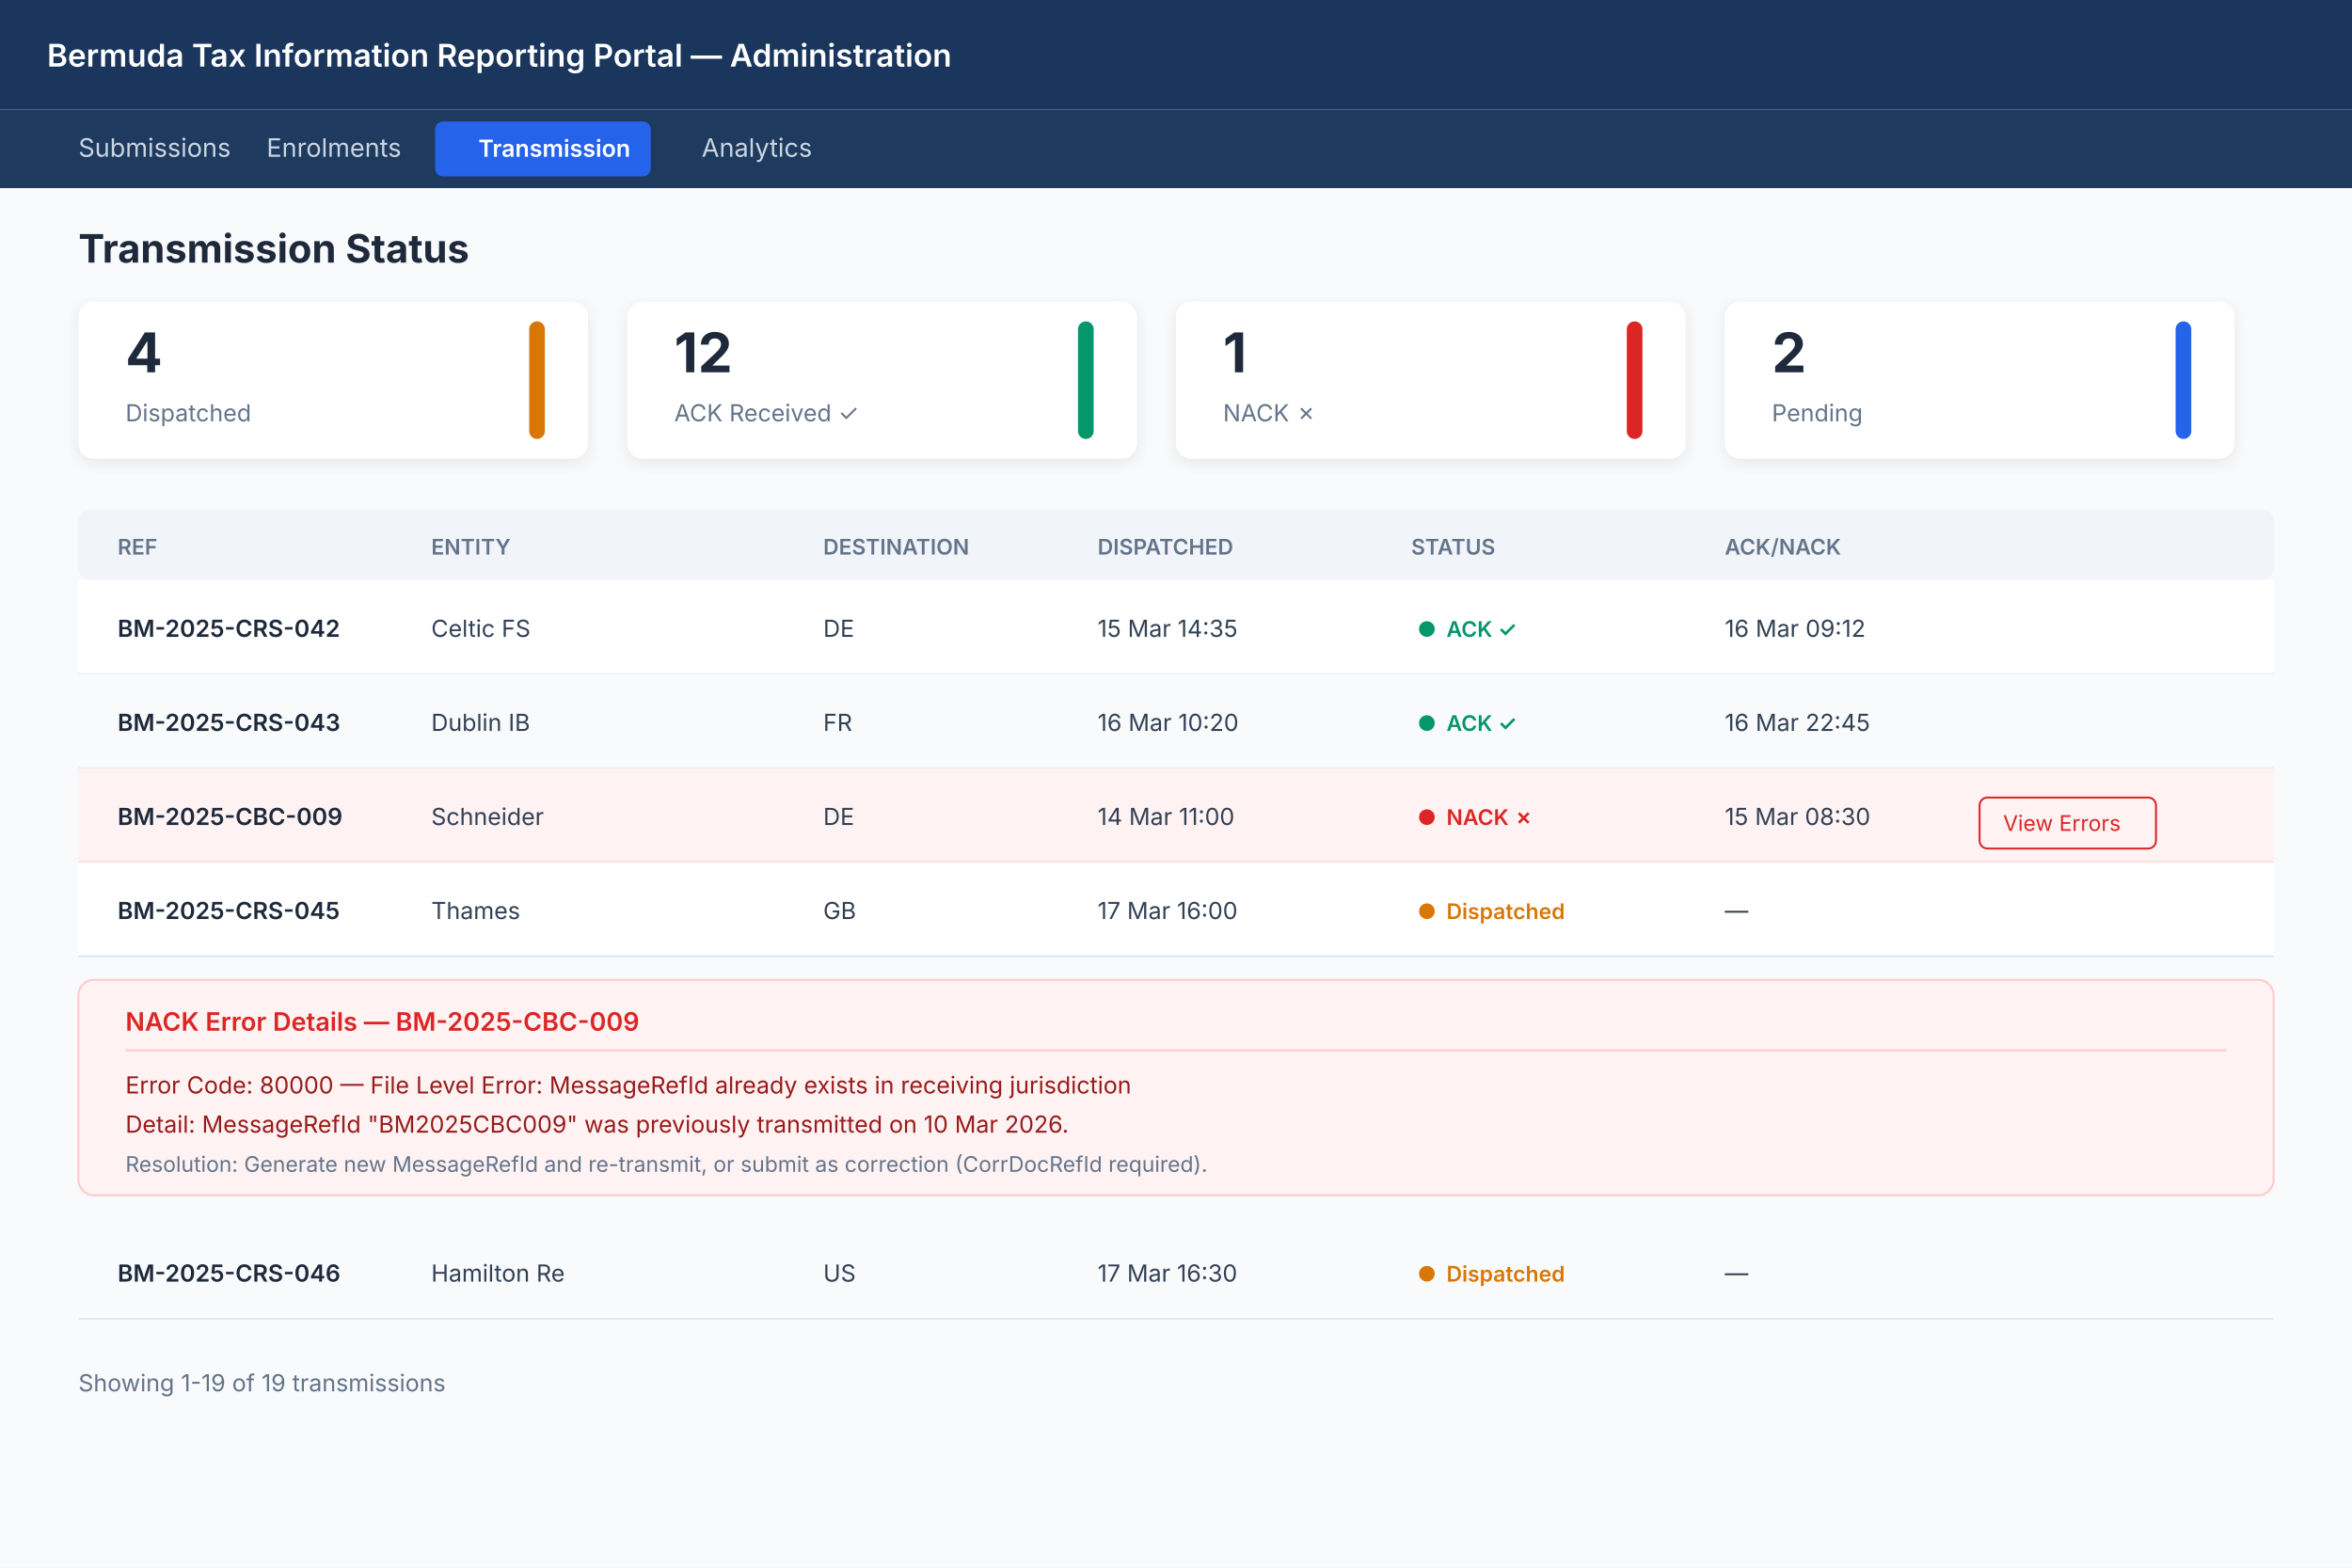
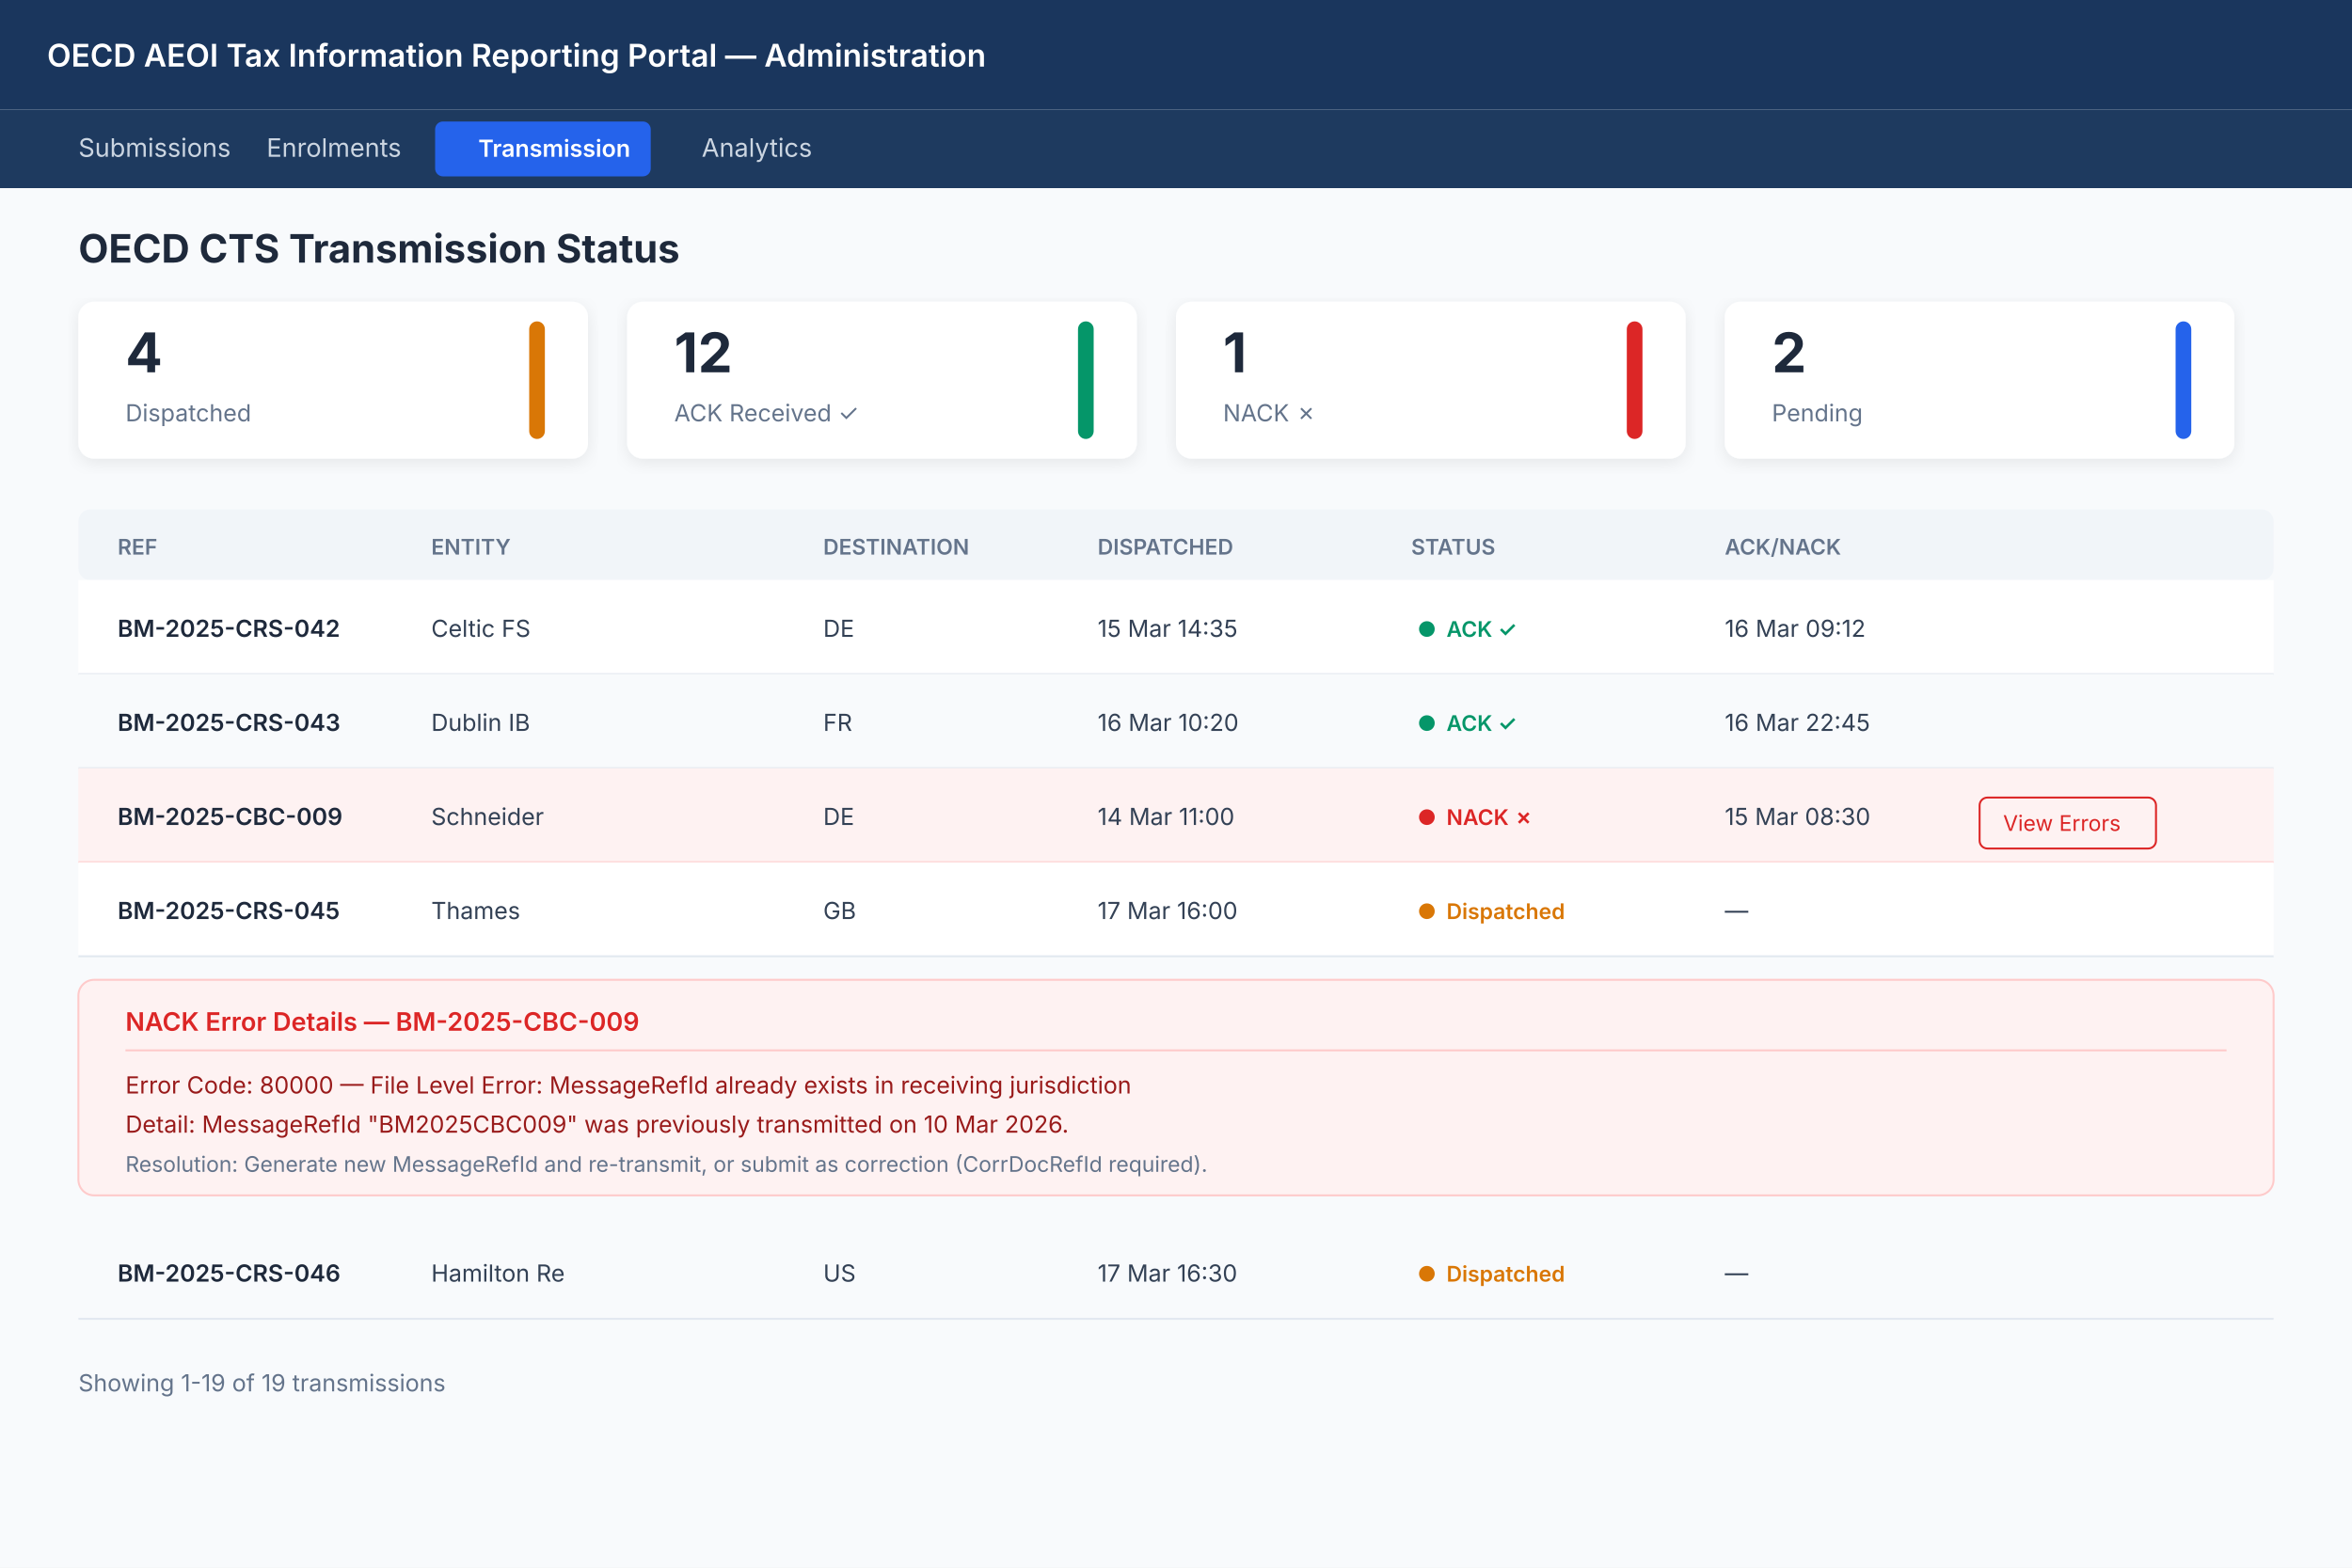
<svg xmlns="http://www.w3.org/2000/svg" viewBox="0 0 1200 800" width="1200" height="800">
  <defs>
    <style>
      text { font-family: Inter, -apple-system, sans-serif; }
      .header-text { fill: #ffffff; font-size: 16px; font-weight: 600; }
      .nav-text { fill: #cbd5e1; font-size: 13px; }
      .nav-active { fill: #ffffff; font-weight: 600; }
      .title { fill: #1e293b; font-size: 20px; font-weight: 700; }
      .card-number { fill: #1e293b; font-size: 28px; font-weight: 700; }
      .card-label { fill: #64748b; font-size: 12px; }
      .th { fill: #64748b; font-size: 11px; font-weight: 600; }
      .cell { fill: #334155; font-size: 12px; }
      .cell-bold { fill: #1e293b; font-size: 12px; font-weight: 600; }
      .badge-green { fill: #059669; font-size: 11px; font-weight: 600; }
      .badge-red { fill: #dc2626; font-size: 11px; font-weight: 600; }
      .badge-amber { fill: #d97706; font-size: 11px; font-weight: 600; }
    </style>
    <filter id="card-shadow" x="-2%" y="-5%" width="104%" height="115%">
      <feDropShadow dx="0" dy="2" stdDeviation="4" flood-opacity="0.08" />
    </filter>
  </defs>
  <rect width="1200" height="800" fill="#f8fafc" />
  <rect width="1200" height="56" fill="#1a365d" />
-   <text x="24" y="34" class="header-text">Bermuda Tax Information Reporting Portal — Administration</text>
+   <text x="24" y="34" class="header-text">OECD AEOI Tax Information Reporting Portal — Administration</text>
  <rect x="0" y="56" width="1200" height="40" fill="#1e3a5f" />
  <text x="40" y="80" class="nav-text">Submissions</text>
  <text x="136" y="80" class="nav-text">Enrolments</text>
  <rect x="222" y="62" width="110" height="28" rx="4" fill="#2563eb" />
  <text x="244" y="80" class="nav-active" font-size="12">Transmission</text>
  <text x="358" y="80" class="nav-text">Analytics</text>
-   <text x="40" y="134" class="title">Transmission Status</text>
+   <text x="40" y="134" class="title">OECD CTS Transmission Status</text>
  <rect x="40" y="154" width="260" height="80" rx="8" fill="#ffffff" filter="url(#card-shadow)" />
  <text x="64" y="190" class="card-number">4</text>
  <text x="64" y="215" class="card-label">Dispatched</text>
  <rect x="270" y="164" width="8" height="60" rx="4" fill="#d97706" />
  <rect x="320" y="154" width="260" height="80" rx="8" fill="#ffffff" filter="url(#card-shadow)" />
  <text x="344" y="190" class="card-number">12</text>
  <text x="344" y="215" class="card-label">ACK Received ✓</text>
  <rect x="550" y="164" width="8" height="60" rx="4" fill="#059669" />
  <rect x="600" y="154" width="260" height="80" rx="8" fill="#ffffff" filter="url(#card-shadow)" />
  <text x="624" y="190" class="card-number">1</text>
  <text x="624" y="215" class="card-label">NACK ✗</text>
  <rect x="830" y="164" width="8" height="60" rx="4" fill="#dc2626" />
  <rect x="880" y="154" width="260" height="80" rx="8" fill="#ffffff" filter="url(#card-shadow)" />
  <text x="904" y="190" class="card-number">2</text>
  <text x="904" y="215" class="card-label">Pending</text>
  <rect x="1110" y="164" width="8" height="60" rx="4" fill="#2563eb" />
  <rect x="40" y="260" width="1120" height="36" rx="6" fill="#f1f5f9" />
  <text x="60" y="283" class="th">REF</text>
  <text x="220" y="283" class="th">ENTITY</text>
  <text x="420" y="283" class="th">DESTINATION</text>
  <text x="560" y="283" class="th">DISPATCHED</text>
  <text x="720" y="283" class="th">STATUS</text>
  <text x="880" y="283" class="th">ACK/NACK</text>
  <rect x="40" y="296" width="1120" height="48" fill="#ffffff" />
  <line x1="40" y1="344" x2="1160" y2="344" stroke="#e2e8f0" stroke-width="1" />
  <text x="60" y="325" class="cell-bold">BM-2025-CRS-042</text>
  <text x="220" y="325" class="cell">Celtic FS</text>
  <text x="420" y="325" class="cell">DE</text>
  <text x="560" y="325" class="cell">15 Mar 14:35</text>
  <circle cx="728" cy="321" r="4" fill="#059669" />
  <text x="738" y="325" class="badge-green">ACK ✓</text>
  <text x="880" y="325" class="cell">16 Mar 09:12</text>
  <rect x="40" y="344" width="1120" height="48" fill="#f8fafc" />
  <line x1="40" y1="392" x2="1160" y2="392" stroke="#e2e8f0" stroke-width="1" />
  <text x="60" y="373" class="cell-bold">BM-2025-CRS-043</text>
  <text x="220" y="373" class="cell">Dublin IB</text>
  <text x="420" y="373" class="cell">FR</text>
  <text x="560" y="373" class="cell">16 Mar 10:20</text>
  <circle cx="728" cy="369" r="4" fill="#059669" />
  <text x="738" y="373" class="badge-green">ACK ✓</text>
  <text x="880" y="373" class="cell">16 Mar 22:45</text>
  <rect x="40" y="392" width="1120" height="48" fill="#fef2f2" />
  <line x1="40" y1="440" x2="1160" y2="440" stroke="#fecaca" stroke-width="1" />
  <text x="60" y="421" class="cell-bold">BM-2025-CBC-009</text>
  <text x="220" y="421" class="cell">Schneider</text>
  <text x="420" y="421" class="cell">DE</text>
  <text x="560" y="421" class="cell">14 Mar 11:00</text>
  <circle cx="728" cy="417" r="4" fill="#dc2626" />
  <text x="738" y="421" class="badge-red">NACK ✗</text>
  <text x="880" y="421" class="cell">15 Mar 08:30</text>
  <rect x="1010" y="407" width="90" height="26" rx="4" fill="#fef2f2" stroke="#dc2626" stroke-width="1" />
  <text x="1022" y="424" fill="#dc2626" font-size="11" font-family="Inter, -apple-system, sans-serif">View Errors</text>
  <rect x="40" y="440" width="1120" height="48" fill="#ffffff" />
  <line x1="40" y1="488" x2="1160" y2="488" stroke="#e2e8f0" stroke-width="1" />
  <text x="60" y="469" class="cell-bold">BM-2025-CRS-045</text>
  <text x="220" y="469" class="cell">Thames</text>
  <text x="420" y="469" class="cell">GB</text>
  <text x="560" y="469" class="cell">17 Mar 16:00</text>
  <circle cx="728" cy="465" r="4" fill="#d97706" />
  <text x="738" y="469" class="badge-amber">Dispatched</text>
  <text x="880" y="469" class="cell">—</text>
  <rect x="40" y="500" width="1120" height="110" rx="8" fill="#fef2f2" stroke="#fecaca" stroke-width="1" />
  <text x="64" y="526" fill="#dc2626" font-size="13" font-weight="600" font-family="Inter, -apple-system, sans-serif">NACK Error Details — BM-2025-CBC-009</text>
  <line x1="64" y1="536" x2="1136" y2="536" stroke="#fecaca" stroke-width="1" />
  <text x="64" y="558" fill="#991b1b" font-size="12" font-family="Inter, -apple-system, sans-serif">Error Code: 80000 — File Level Error: MessageRefId already exists in receiving jurisdiction</text>
  <text x="64" y="578" fill="#991b1b" font-size="12" font-family="Inter, -apple-system, sans-serif">Detail: MessageRefId "BM2025CBC009" was previously transmitted on 10 Mar 2026.</text>
  <text x="64" y="598" fill="#64748b" font-size="11" font-family="Inter, -apple-system, sans-serif">Resolution: Generate new MessageRefId and re-transmit, or submit as correction (CorrDocRefId required).</text>
  <rect x="40" y="625" width="1120" height="48" fill="#f8fafc" />
  <line x1="40" y1="673" x2="1160" y2="673" stroke="#e2e8f0" stroke-width="1" />
  <text x="60" y="654" class="cell-bold">BM-2025-CRS-046</text>
  <text x="220" y="654" class="cell">Hamilton Re</text>
  <text x="420" y="654" class="cell">US</text>
  <text x="560" y="654" class="cell">17 Mar 16:30</text>
  <circle cx="728" cy="650" r="4" fill="#d97706" />
  <text x="738" y="654" class="badge-amber">Dispatched</text>
  <text x="880" y="654" class="cell">—</text>
  <text x="40" y="710" fill="#64748b" font-size="12" font-family="Inter, -apple-system, sans-serif">Showing 1-19 of 19 transmissions</text>
</svg>
